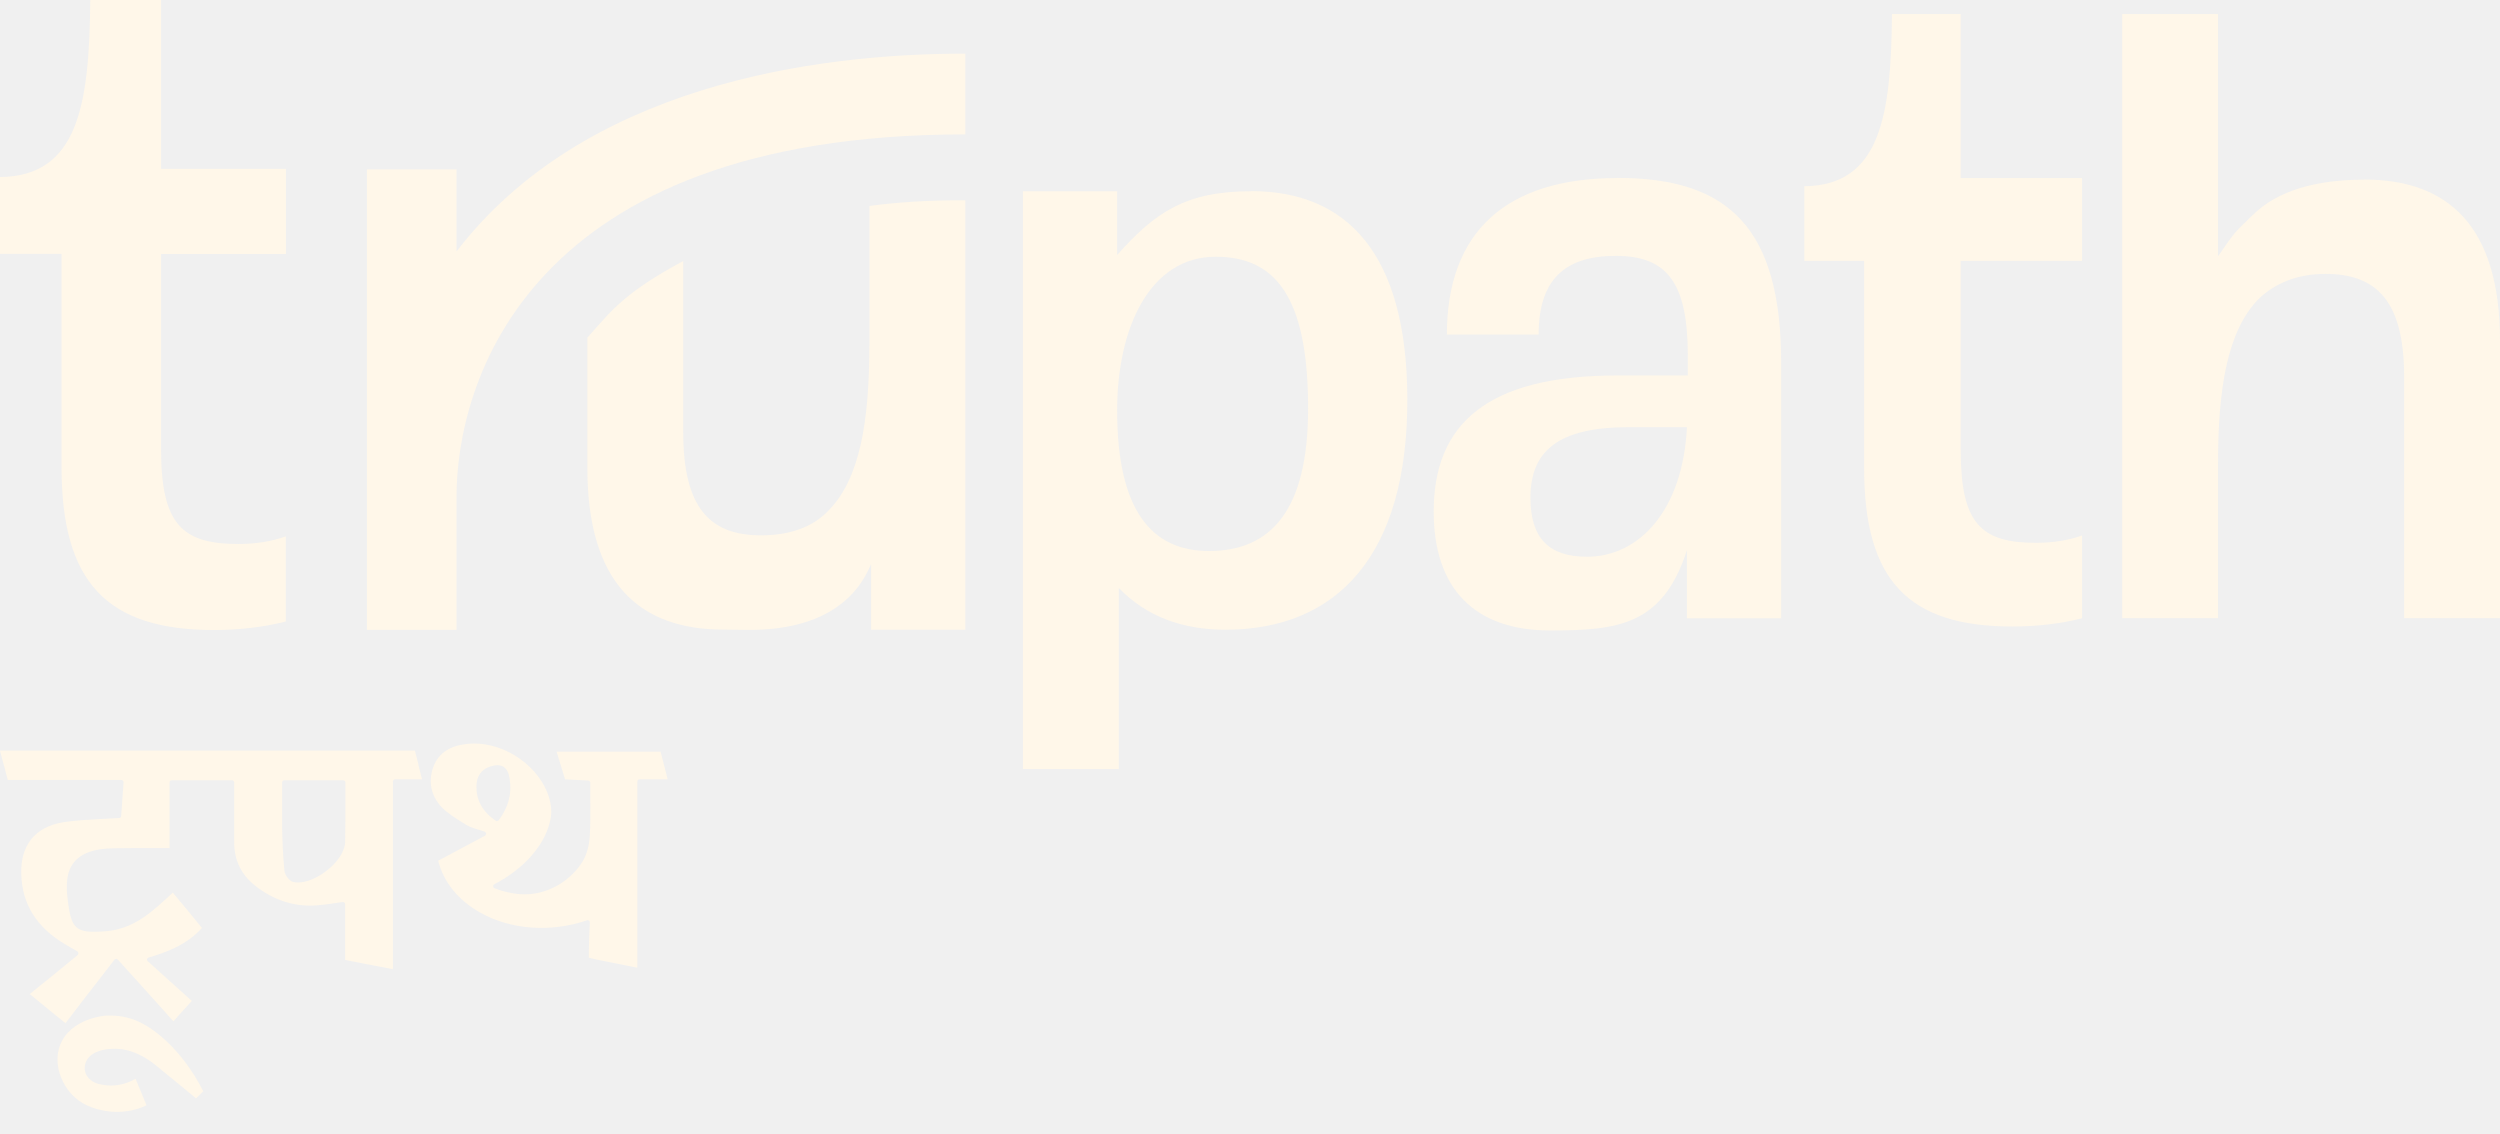
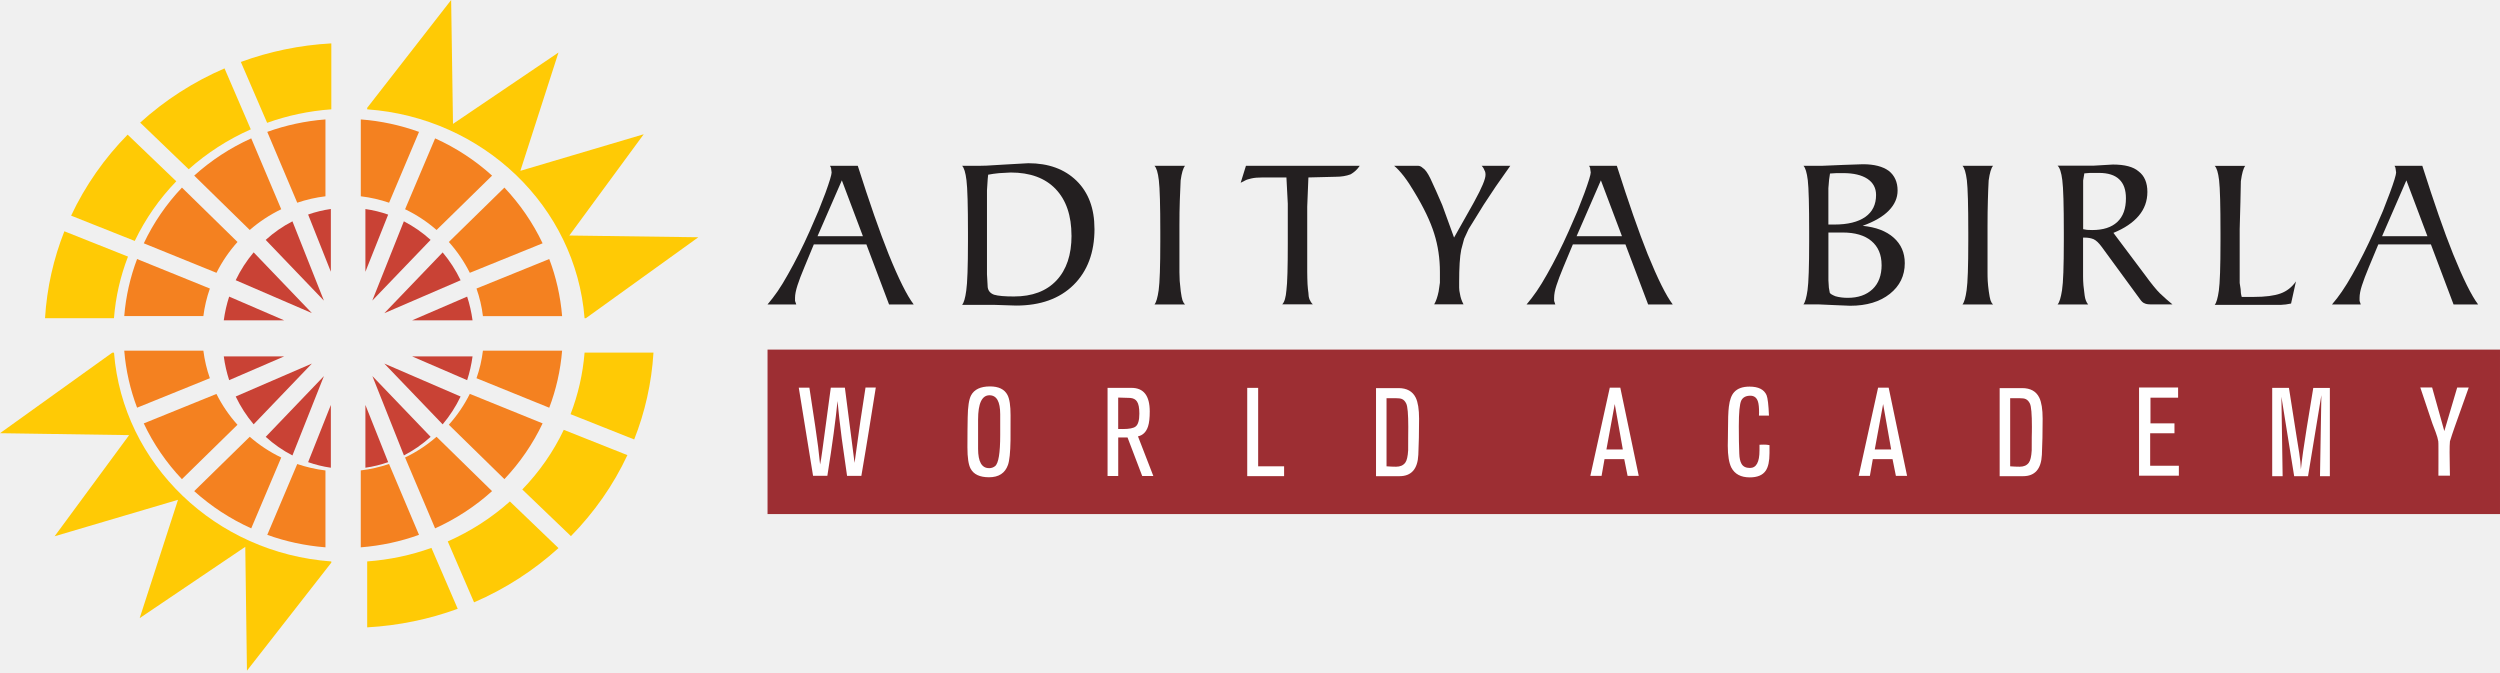
- <svg xmlns="http://www.w3.org/2000/svg" width="86" height="39" viewBox="0 0 86 39" fill="none">
-   <path d="M43.033 6.579C40.774 6.579 39.721 7.32 38.43 8.772V6.579H38.344H35.188V26.457H38.486V20.226C39.443 21.214 40.684 21.662 42.151 21.662C45.957 21.662 48.447 19.152 48.412 13.652C48.382 8.752 46.36 6.574 43.033 6.574V6.579ZM41.586 18.955C39.64 18.955 38.43 17.594 38.43 14.126C38.43 11.212 39.59 8.832 41.818 8.832C43.849 8.832 44.999 10.168 44.999 14.05C44.999 17.549 43.728 18.955 41.586 18.955Z" fill="#FFF7E9" />
-   <path d="M55.636 6.125C51.83 6.125 49.773 7.96 49.773 11.509H52.929C52.929 9.649 53.801 8.802 55.581 8.802C57.36 8.802 58.061 9.735 58.061 12.24V12.916H55.636C51.124 12.916 49.319 14.61 49.319 17.599C49.319 20.251 50.731 21.688 53.322 21.688C55.661 21.688 57.199 21.511 58.031 18.925V21.269H61.272V12.492C61.272 7.839 59.468 6.12 55.631 6.12L55.636 6.125ZM54.593 19.152C53.267 19.152 52.647 18.502 52.647 17.12C52.647 15.512 53.605 14.695 56.029 14.695H58.031C57.89 17.544 56.397 19.152 54.593 19.152Z" fill="#FFF7E9" />
-   <path d="M67.453 0.484H65.084C65.053 3.983 64.69 6.377 62.069 6.407V8.973H64.126V16.107C64.126 19.969 65.648 21.552 69.228 21.552C70.13 21.552 70.947 21.441 71.622 21.269V18.421C71.143 18.592 70.609 18.673 70.044 18.673C68.154 18.673 67.448 18.023 67.448 15.487V8.973H71.622V6.125H67.448V0.484H67.453Z" fill="#FFF7E9" />
-   <path d="M81.322 6.181C79.713 6.181 78.352 6.539 77.48 7.411C76.85 8.026 76.915 7.925 76.3 8.817V5.994C76.3 5.843 76.3 5.681 76.3 5.5V0.484H73.003V21.264H76.3V15.936C76.3 13.4 76.613 11.368 77.712 10.269C78.277 9.735 79.038 9.422 79.996 9.422C81.8 9.422 82.703 10.41 82.703 12.976V21.264H86V11.731C86 7.753 84.195 6.176 81.322 6.176V6.181Z" fill="#FFF7E9" />
-   <path d="M5.54 0H3.105C3.075 3.594 2.697 6.065 0 6.09V8.732H2.117V16.072C2.117 20.044 3.685 21.673 7.365 21.673C8.293 21.673 9.135 21.557 9.831 21.38V18.451C9.337 18.628 8.787 18.713 8.207 18.713C6.266 18.713 5.54 18.048 5.54 15.437V8.737H9.836V5.808H5.54V0Z" fill="#FFF7E9" />
-   <path d="M29.905 11.903C29.905 14.438 29.593 16.47 28.494 17.569C27.959 18.134 27.168 18.416 26.18 18.416C24.405 18.416 23.503 17.458 23.503 14.862V8.979C21.466 10.078 21.037 10.683 20.206 11.615V16.102C20.206 20.08 22.01 21.658 24.889 21.658C25.161 21.658 25.428 21.663 25.701 21.668C27.087 21.683 28.584 21.37 29.492 20.221C29.688 19.974 29.84 19.697 29.966 19.404V21.663H30.051H33.207V6.892C32.007 6.881 30.913 6.952 29.91 7.083V11.898L29.905 11.903Z" fill="#FFF7E9" />
-   <path d="M15.704 8.651V5.828H12.623V21.668H15.704V17.095C15.704 13.229 18.083 4.623 33.207 4.623V1.845C27.914 1.845 20.055 2.98 15.704 8.651Z" fill="#FFF7E9" />
-   <path d="M14.398 26.315C14.358 26.144 14.312 25.988 14.272 25.821H0L0.04 25.978C0.116 26.26 0.197 26.547 0.267 26.83H4.174C4.174 26.83 4.215 26.84 4.23 26.855C4.245 26.87 4.25 26.89 4.25 26.91L4.169 28.07C4.169 28.105 4.139 28.135 4.099 28.14C3.872 28.155 3.645 28.166 3.433 28.176C2.995 28.201 2.576 28.221 2.168 28.287C1.215 28.443 0.701 29.073 0.731 30.066C0.761 31.1 1.25 31.891 2.228 32.476C2.299 32.521 2.38 32.562 2.455 32.607C2.521 32.647 2.591 32.682 2.662 32.728C2.682 32.738 2.697 32.763 2.697 32.788C2.697 32.814 2.687 32.834 2.672 32.854C2.107 33.318 1.578 33.751 1.023 34.195C1.311 34.427 1.588 34.654 1.86 34.881L2.253 35.198L2.909 34.341C3.252 33.903 3.589 33.459 3.937 33.015C3.952 32.995 3.973 32.985 3.993 32.985C4.013 32.985 4.038 32.995 4.053 33.01C4.593 33.6 5.107 34.18 5.631 34.76L5.964 35.133C6.11 34.966 6.241 34.825 6.377 34.674L6.599 34.432C6.085 33.973 5.606 33.54 5.082 33.066C5.061 33.045 5.051 33.02 5.056 32.995C5.067 32.965 5.087 32.945 5.112 32.94C5.727 32.758 6.423 32.506 6.947 31.921C6.609 31.503 6.276 31.105 5.944 30.706C5.868 30.777 5.792 30.848 5.727 30.908C5.54 31.079 5.359 31.241 5.167 31.392C4.653 31.795 4.149 32.002 3.61 32.037C2.616 32.108 2.46 31.977 2.334 31.004C2.314 30.832 2.294 30.646 2.299 30.464C2.309 29.784 2.627 29.396 3.292 29.244C3.529 29.189 3.786 29.184 4.033 29.179C4.487 29.169 4.941 29.174 5.419 29.174H5.833V26.915C5.833 26.875 5.868 26.84 5.908 26.84H7.98C8.021 26.84 8.056 26.875 8.056 26.915V27.5C8.056 27.984 8.056 28.438 8.056 28.896C8.036 29.602 8.313 30.152 8.913 30.57C9.518 31.004 10.184 31.195 10.889 31.145C11.106 31.13 11.323 31.1 11.55 31.064L11.787 31.029C11.787 31.029 11.832 31.029 11.847 31.049C11.862 31.064 11.872 31.084 11.872 31.105V31.951C11.872 32.234 11.872 32.516 11.872 32.803C11.872 32.849 11.872 32.894 11.872 32.945V33.025C11.903 33.025 11.938 33.035 11.973 33.041C12.513 33.151 13.012 33.242 13.516 33.338V26.885C13.516 26.845 13.551 26.809 13.591 26.809H14.519C14.474 26.638 14.433 26.477 14.393 26.315H14.398ZM11.872 28.982C11.857 29.295 11.605 29.678 11.207 29.975C10.884 30.217 10.536 30.358 10.254 30.358C10.194 30.358 10.133 30.348 10.078 30.338C9.947 30.298 9.8 30.101 9.785 29.955C9.73 29.426 9.715 28.896 9.705 28.493C9.705 28.155 9.705 27.818 9.705 27.465V26.915C9.705 26.875 9.74 26.84 9.78 26.84H11.807C11.847 26.84 11.882 26.875 11.882 26.915C11.882 27.132 11.882 27.349 11.882 27.561C11.882 28.05 11.882 28.503 11.872 28.977V28.982Z" fill="#FFF7E9" />
-   <path d="M6.982 37.547L6.745 37.784L6.08 37.235C5.576 36.827 5.48 36.746 5.44 36.711C4.824 36.196 4.25 36.005 3.635 36.101C3.292 36.156 3.055 36.302 2.959 36.524C2.909 36.645 2.899 36.756 2.929 36.867C2.984 37.089 3.201 37.265 3.478 37.306C3.7 37.356 3.942 37.356 4.164 37.306C4.341 37.265 4.507 37.2 4.663 37.109L5.041 38.021C4.835 38.122 4.613 38.193 4.381 38.223C4.149 38.258 3.902 38.258 3.67 38.223C3.463 38.188 2.909 38.102 2.49 37.668C2.112 37.28 1.835 36.605 2.057 35.98C2.405 35.017 3.64 34.936 3.655 34.936C3.705 34.936 3.756 34.936 3.806 34.936C3.993 34.936 4.174 34.956 4.356 35.002C4.724 35.087 5.107 35.294 5.5 35.617C6.08 36.096 6.599 36.761 6.997 37.547H6.982Z" fill="#FFF7E9" />
-   <path d="M22.741 25.857H19.147L19.439 26.81L20.231 26.85C20.271 26.85 20.306 26.885 20.306 26.925C20.306 27.107 20.306 27.288 20.306 27.475C20.306 27.909 20.317 28.362 20.286 28.796C20.261 29.154 20.15 29.497 19.979 29.729C19.954 29.769 19.923 29.809 19.893 29.849C19.56 30.263 19.127 30.55 18.633 30.686C18.068 30.843 17.599 30.727 17.367 30.671C17.241 30.641 17.125 30.601 17.009 30.555C16.984 30.545 16.964 30.52 16.964 30.49C16.964 30.459 16.974 30.434 17.004 30.419C17.509 30.157 18.204 29.683 18.643 28.942C18.925 28.453 18.96 28.08 18.965 27.944C18.965 27.722 18.92 27.49 18.829 27.263C18.401 26.21 17.186 25.469 16.072 25.59C15.477 25.655 15.094 25.902 14.917 26.356C14.721 26.865 14.816 27.359 15.184 27.757C15.386 27.969 15.658 28.14 15.921 28.302L16.052 28.383C16.147 28.438 16.258 28.478 16.404 28.524C16.485 28.549 16.576 28.574 16.672 28.609C16.697 28.619 16.717 28.645 16.722 28.675C16.722 28.705 16.707 28.735 16.682 28.75L15.074 29.608C15.255 30.344 15.769 30.974 16.526 31.397C17.579 31.987 18.95 32.083 20.191 31.659C20.216 31.649 20.241 31.654 20.261 31.669C20.281 31.685 20.291 31.71 20.291 31.735C20.271 32.068 20.261 32.416 20.256 32.758V32.945L20.528 33.01L21.925 33.288V26.885C21.925 26.845 21.96 26.81 22 26.81H22.968L22.726 25.862L22.741 25.857ZM16.389 27.052C16.389 26.699 16.566 26.462 16.868 26.366C17.06 26.305 17.206 26.311 17.317 26.376C17.428 26.447 17.498 26.573 17.529 26.774C17.619 27.294 17.493 27.762 17.156 28.216C17.14 28.236 17.115 28.246 17.095 28.246C17.08 28.246 17.065 28.241 17.05 28.231C16.596 27.919 16.384 27.53 16.389 27.052Z" fill="#FFF7E9" />
+ <svg xmlns="http://www.w3.org/2000/svg" width="316" height="85" viewBox="0 0 316 85" fill="none">
+   <path fill-rule="evenodd" clip-rule="evenodd" d="M81.358 16.971L65.775 21.593L70.592 6.638L57.259 15.658L57.024 0L46.413 13.63V13.82C53.741 14.345 60.326 17.421 65.227 22.119C70.128 26.826 73.332 33.163 73.889 40.217H74.061L88.27 29.99L71.962 29.769L81.362 16.975L81.358 16.971Z" fill="#FFCA05" />
+   <path fill-rule="evenodd" clip-rule="evenodd" d="M46.413 79.299C50.417 79.073 54.267 78.264 57.855 76.952L54.532 69.253C51.973 70.172 49.251 70.756 46.413 70.963V79.299Z" fill="#FFCA05" />
+   <path fill-rule="evenodd" clip-rule="evenodd" d="M59.92 76.134L56.597 68.435C59.496 67.153 62.143 65.448 64.45 63.384L70.593 69.279C67.482 72.094 63.88 74.428 59.925 76.134H59.92Z" fill="#FFCA05" />
+   <path fill-rule="evenodd" clip-rule="evenodd" d="M72.165 67.767C75.1 64.78 77.526 61.324 79.303 57.528L71.26 54.332C69.938 57.117 68.162 59.653 66.018 61.872L72.165 67.767Z" fill="#FFCA05" />
+   <path fill-rule="evenodd" clip-rule="evenodd" d="M80.161 55.548L72.117 52.353C73.068 49.895 73.669 47.288 73.89 44.57H82.6C82.362 48.415 81.526 52.105 80.161 55.548Z" fill="#FFCA05" />
+   <path fill-rule="evenodd" clip-rule="evenodd" d="M41.88 5.484C37.876 5.701 34.026 6.519 30.442 7.831L33.765 15.525C36.316 14.611 39.042 14.023 41.88 13.819V5.484Z" fill="#FFCA05" />
+   <path fill-rule="evenodd" clip-rule="evenodd" d="M28.381 8.649L31.7 16.348C28.805 17.625 26.154 19.344 23.851 21.395L17.717 15.499C20.824 12.679 24.426 10.35 28.381 8.644V8.649Z" fill="#FFCA05" />
+   <path fill-rule="evenodd" clip-rule="evenodd" d="M16.135 17.015C13.2 20.003 10.774 23.459 8.989 27.259L17.032 30.455C18.367 27.675 20.139 25.129 22.282 22.915L16.135 17.02V17.015Z" fill="#FFCA05" />
+   <path fill-rule="evenodd" clip-rule="evenodd" d="M8.135 29.235L16.178 32.434C15.228 34.887 14.618 37.499 14.406 40.217H5.691C5.925 36.372 6.774 32.682 8.135 29.235Z" fill="#FFCA05" />
+   <path fill-rule="evenodd" clip-rule="evenodd" d="M0 54.757L16.321 55L6.903 67.785L22.499 63.176L17.656 78.131L31.002 69.12L31.215 84.774L41.879 71.118V70.967C34.556 70.437 27.966 67.365 23.078 62.663C18.173 57.952 14.96 51.615 14.412 44.574H14.195L0 54.757Z" fill="#FFCA05" />
+   <path fill-rule="evenodd" clip-rule="evenodd" d="M52.965 16.669L49.181 25.623C48.037 25.237 46.845 24.958 45.605 24.811V15.095C48.176 15.29 50.642 15.835 52.961 16.669M62.199 22.199C60.081 20.279 57.65 18.687 55.001 17.489L51.203 26.448C52.652 27.144 53.987 28.027 55.183 29.069L62.199 22.199ZM68.585 30.754L59.385 34.484C58.676 33.069 57.784 31.757 56.732 30.586L63.757 23.712C65.714 25.783 67.354 28.16 68.585 30.754ZM71.051 39.952C70.842 37.438 70.29 35.016 69.424 32.741L60.229 36.471C60.62 37.589 60.899 38.75 61.042 39.957H71.051V39.952ZM69.424 51.536L60.229 47.806C60.62 46.693 60.899 45.523 61.042 44.325H71.051C70.842 46.835 70.29 49.257 69.424 51.536ZM63.757 60.561C65.714 58.49 67.354 56.113 68.585 53.514L59.385 49.785C58.676 51.204 57.784 52.516 56.732 53.687L63.757 60.561ZM54.996 66.784L51.199 57.829C52.647 57.133 53.983 56.251 55.179 55.208L62.195 62.078C60.077 63.994 57.645 65.586 54.996 66.784ZM45.605 69.183C48.176 68.979 50.642 68.442 52.961 67.604L49.176 58.65C48.032 59.031 46.84 59.315 45.601 59.461V69.178L45.605 69.183ZM33.782 67.608L37.571 58.654C38.715 59.036 39.907 59.319 41.138 59.466V69.183C38.576 68.979 36.105 68.442 33.778 67.604L33.782 67.608ZM24.548 62.078C26.675 63.994 29.098 65.586 31.756 66.784L35.548 57.829C34.096 57.133 32.765 56.251 31.569 55.208L24.548 62.078ZM18.171 53.519L27.358 49.793C28.067 51.208 28.963 52.521 30.016 53.692L22.995 60.566C21.029 58.49 19.398 56.117 18.171 53.519ZM15.705 44.325C15.909 46.835 16.466 49.257 17.328 51.532L26.527 47.806C26.136 46.693 25.857 45.523 25.705 44.325H15.705ZM17.328 32.741L26.527 36.471C26.136 37.589 25.857 38.75 25.705 39.952H15.705C15.909 37.438 16.466 35.016 17.328 32.741ZM23 23.712C21.034 25.783 19.402 28.16 18.176 30.754L27.362 34.484C28.071 33.069 28.967 31.757 30.02 30.586L23 23.712ZM31.756 17.489L35.548 26.448C34.096 27.149 32.765 28.027 31.569 29.069L24.548 22.199C26.671 20.279 29.098 18.687 31.756 17.489ZM41.142 15.095C38.58 15.29 36.11 15.835 33.782 16.669L37.571 25.623C38.715 25.237 39.907 24.958 41.138 24.811V15.095H41.142Z" fill="#F48120" />
+   <path fill-rule="evenodd" clip-rule="evenodd" d="M49.065 27.122L46.187 34.354V26.424C47.175 26.563 48.137 26.799 49.065 27.127M54.428 30.32C53.41 29.396 52.266 28.606 51.048 27.973L47.056 37.996L54.428 30.32ZM58.22 35.422C57.612 34.146 56.841 32.968 55.952 31.905L48.58 39.586L58.22 35.426V35.422ZM59.731 40.491H52.087L59.046 37.492C59.361 38.453 59.587 39.461 59.731 40.491ZM59.046 48.052L52.087 45.048H59.731C59.587 46.083 59.361 47.086 59.046 48.052ZM55.952 53.639C56.846 52.576 57.612 51.393 58.22 50.122L48.58 45.958L55.952 53.639ZM51.053 57.567C52.27 56.934 53.41 56.144 54.432 55.215L47.068 47.534L51.057 57.562L51.053 57.567ZM46.187 59.12V51.185L49.065 58.417C48.137 58.736 47.183 58.981 46.187 59.12ZM38.947 58.417L41.82 51.185V59.12C40.828 58.981 39.867 58.736 38.947 58.417ZM33.584 55.215C34.601 56.144 35.734 56.934 36.964 57.567L40.943 47.539L33.584 55.219V55.215ZM29.792 50.117C30.4 51.388 31.162 52.571 32.06 53.634L39.424 45.954L29.792 50.117ZM28.285 45.048H35.921L28.966 48.052C28.655 47.086 28.421 46.083 28.285 45.048ZM28.966 37.492L35.921 40.491H28.285C28.421 39.461 28.655 38.449 28.966 37.492ZM32.06 31.901C31.166 32.963 30.4 34.142 29.792 35.417L39.424 39.576L32.06 31.896V31.901ZM36.964 27.977C35.734 28.606 34.601 29.396 33.584 30.325L40.943 38.001L36.964 27.977ZM41.82 26.42V34.35L38.947 27.117C39.867 26.794 40.828 26.558 41.82 26.415V26.42Z" fill="#C94235" />
+   <g clip-path="url(#clip0_627_16526)">
+     <path fill-rule="evenodd" clip-rule="evenodd" d="M109.073 29.857H103.333L106.41 22.797L109.073 29.857ZM115.486 38.476C114.645 37.364 113.583 35.245 112.318 32.119C111.189 29.293 109.891 25.57 108.424 20.96H104.91C105.016 21.108 105.064 21.256 105.064 21.409L105.117 21.8C105.117 22.077 104.862 22.936 104.343 24.368L103.454 26.654L102.343 29.217C101.463 31.193 100.545 33.016 99.593 34.691C99.132 35.527 98.685 36.238 98.281 36.834C97.863 37.431 97.445 37.98 97.017 38.481H100.646L100.492 38.032V37.641C100.492 37.216 100.603 36.696 100.795 36.085C100.988 35.474 101.286 34.701 101.675 33.77L102.867 30.892H109.511L112.376 38.481H115.486V38.476Z" fill="#231F20" />
+     <path fill-rule="evenodd" clip-rule="evenodd" d="M135.441 29.775C135.441 32.214 134.806 34.099 133.532 35.455C132.263 36.801 130.475 37.474 128.163 37.474C127.009 37.474 126.168 37.407 125.644 37.25C125.168 37.073 124.908 36.753 124.846 36.309L124.754 34.663V24.062L124.846 22.64L124.903 22.081L125.552 21.972L126.283 21.886L127.754 21.805C130.206 21.805 132.105 22.501 133.436 23.895C134.768 25.294 135.436 27.255 135.436 29.785M138.34 28.911C138.34 26.344 137.58 24.325 136.071 22.845C134.552 21.37 132.533 20.631 129.97 20.631L127.014 20.797L124.702 20.936L123.682 20.96H121.61C121.86 21.203 122.043 21.814 122.163 22.793C122.288 23.776 122.351 25.967 122.351 29.389V30.51C122.351 33.718 122.274 35.789 122.134 36.734C122.009 37.679 121.827 38.276 121.615 38.538H125.764L128.427 38.624C131.513 38.624 133.931 37.756 135.696 36.018C137.455 34.281 138.345 31.914 138.345 28.921L138.34 28.911Z" fill="#231F20" />
+     <path fill-rule="evenodd" clip-rule="evenodd" d="M149.787 38.476C149.647 38.347 149.537 38.171 149.464 37.951C149.392 37.727 149.32 37.35 149.248 36.82C149.181 36.29 149.138 35.851 149.114 35.508C149.094 35.169 149.08 34.791 149.08 34.381V28.63C149.08 27.37 149.094 26.267 149.128 25.341C149.157 24.41 149.19 23.561 149.234 22.802C149.368 21.852 149.546 21.241 149.787 20.96H145.926C146.176 21.203 146.364 21.814 146.479 22.793C146.599 23.766 146.662 25.957 146.662 29.36V30.477C146.662 33.675 146.59 35.746 146.455 36.682C146.321 37.617 146.143 38.223 145.931 38.481H149.791L149.787 38.476Z" fill="#231F20" />
+     <path fill-rule="evenodd" clip-rule="evenodd" d="M171.882 20.955H157.489L156.821 23.102L157.373 22.821C157.527 22.725 157.792 22.64 158.162 22.558C158.537 22.468 159.022 22.43 159.618 22.43H162.604L162.777 25.751V30.768C162.777 33.779 162.724 35.751 162.604 36.681C162.527 37.593 162.354 38.194 162.075 38.466H165.94C165.762 38.299 165.628 38.089 165.522 37.841C165.43 37.593 165.382 37.307 165.382 36.996C165.339 36.734 165.301 36.376 165.272 35.913C165.253 35.445 165.233 34.915 165.233 34.328V26.128L165.382 22.43L168.839 22.344C169.55 22.344 170.18 22.239 170.709 22.038C171.199 21.761 171.584 21.394 171.877 20.945" fill="#231F20" />
+     <path fill-rule="evenodd" clip-rule="evenodd" d="M190.908 20.955H187.278C187.461 21.146 187.567 21.327 187.629 21.518C187.73 21.661 187.769 21.857 187.769 22.105C187.769 22.625 187.307 23.742 186.365 25.451L186.197 25.761L183.793 30.028L182.303 25.928L181.543 24.186L180.812 22.587C180.457 21.852 180.139 21.408 179.846 21.237C179.649 21.05 179.442 20.955 179.231 20.955H176.217C176.582 21.251 177 21.7 177.462 22.296C177.918 22.893 178.332 23.527 178.726 24.196C179.962 26.219 180.808 28 181.284 29.532C181.769 31.069 182.005 32.682 182.005 34.376V35.737L181.841 36.853C181.697 37.545 181.509 38.085 181.279 38.471H184.99C184.75 38.023 184.61 37.598 184.548 37.192C184.471 36.877 184.437 36.596 184.437 36.352V35.684C184.437 33.827 184.519 32.443 184.701 31.551L185.067 30.181L185.634 28.954L187.543 25.871L189.057 23.585L190.903 20.955H190.908Z" fill="#231F20" />
+     <path fill-rule="evenodd" clip-rule="evenodd" d="M205.016 29.856H199.281L202.353 22.797L205.016 29.856ZM211.429 38.476C210.588 37.364 209.535 35.245 208.261 32.118C207.131 29.293 205.838 25.57 204.367 20.959H200.863C200.959 21.107 201.012 21.255 201.012 21.408L201.069 21.799C201.069 22.076 200.805 22.936 200.286 24.367L199.401 26.654L198.286 29.217C197.406 31.192 196.488 33.016 195.536 34.691C195.065 35.526 194.632 36.237 194.219 36.834C193.806 37.431 193.387 37.98 192.959 38.481H196.589L196.44 38.032V37.641C196.44 37.216 196.536 36.696 196.733 36.085C196.925 35.474 197.224 34.701 197.608 33.77L198.81 30.892H205.454L208.323 38.481H211.424L211.429 38.476Z" fill="#231F20" />
+     <path fill-rule="evenodd" clip-rule="evenodd" d="M237.837 33.484C237.837 34.806 237.452 35.832 236.688 36.553C235.923 37.278 234.88 37.646 233.558 37.646C232.986 37.646 232.467 37.579 231.996 37.445C231.587 37.278 231.347 37.135 231.284 37.006L231.169 36.357L231.111 35.441V29.389H232.895C234.476 29.389 235.693 29.742 236.548 30.463C237.399 31.179 237.832 32.186 237.832 33.484M237.135 24.645C237.135 25.852 236.688 26.773 235.779 27.418C234.866 28.057 233.568 28.382 231.866 28.382H231.107V23.795L231.198 22.697L231.313 21.933L232.169 21.881H232.972C234.289 21.881 235.308 22.12 236.048 22.607C236.77 23.089 237.135 23.771 237.135 24.645ZM240.764 33.26C240.764 31.942 240.293 30.868 239.356 30.038C238.423 29.207 237.12 28.711 235.438 28.544C236.919 28.009 238.034 27.36 238.755 26.606C239.49 25.852 239.856 25.012 239.856 24.081C239.856 23.022 239.486 22.191 238.745 21.599C237.981 21.041 236.89 20.759 235.472 20.759L232.981 20.845L230.352 20.955H227.958C228.198 21.198 228.386 21.809 228.506 22.788C228.621 23.762 228.679 25.952 228.679 29.355V30.472C228.679 33.665 228.607 35.742 228.472 36.677C228.338 37.612 228.165 38.219 227.953 38.476H229.876L231.78 38.562L233.856 38.648C235.952 38.648 237.616 38.142 238.875 37.145C240.135 36.142 240.764 34.849 240.764 33.264V33.26Z" fill="#231F20" />
+     <path fill-rule="evenodd" clip-rule="evenodd" d="M251.921 38.476C251.772 38.347 251.671 38.171 251.598 37.951C251.526 37.727 251.459 37.35 251.382 36.82C251.31 36.29 251.267 35.851 251.248 35.508C251.228 35.169 251.224 34.791 251.224 34.381V28.63C251.224 27.37 251.238 26.267 251.267 25.341C251.291 24.41 251.324 23.561 251.368 22.802C251.502 21.852 251.68 21.241 251.921 20.96H248.06C248.301 21.203 248.488 21.814 248.613 22.793C248.729 23.766 248.791 25.957 248.791 29.36V30.477C248.791 33.675 248.719 35.746 248.58 36.682C248.45 37.617 248.272 38.223 248.06 38.481H251.921V38.476Z" fill="#231F20" />
+     <path fill-rule="evenodd" clip-rule="evenodd" d="M268.718 25.06C268.718 26.382 268.357 27.379 267.626 28.057C266.896 28.74 265.838 29.078 264.454 29.078L263.809 29.055L263.31 28.969V22.812L263.459 21.914L264.18 21.857H265.305C266.453 21.857 267.309 22.124 267.872 22.669C268.444 23.208 268.718 24.005 268.718 25.064M274.597 38.476L273.837 37.832L273.02 37.083C272.785 36.858 272.506 36.538 272.179 36.133C271.842 35.722 271.525 35.302 271.213 34.868L267.136 29.436C268.535 28.864 269.607 28.143 270.333 27.279C271.064 26.415 271.429 25.403 271.429 24.253C271.429 23.103 271.059 22.215 270.318 21.661C269.655 21.084 268.569 20.797 267.074 20.797L264.612 20.941H260.079C260.348 21.184 260.555 21.785 260.675 22.769C260.805 23.747 260.867 25.943 260.867 29.346V30.463C260.867 33.665 260.791 35.737 260.641 36.677C260.492 37.617 260.315 38.223 260.079 38.481H263.939C263.713 38.209 263.564 37.827 263.502 37.355C263.444 36.882 263.396 36.453 263.348 36.071C263.314 35.689 263.3 35.302 263.3 34.911V30.033H263.507C263.93 30.033 264.3 30.1 264.627 30.233C264.939 30.372 265.29 30.701 265.655 31.202L270.468 37.779C270.684 38.104 270.891 38.285 271.083 38.343C271.251 38.433 271.515 38.476 271.905 38.476H274.597Z" fill="#231F20" />
+     <path fill-rule="evenodd" clip-rule="evenodd" d="M290.201 35.579C289.692 36.305 289.043 36.815 288.254 37.097C287.466 37.383 286.327 37.531 284.846 37.531H283.356C283.26 37.211 283.216 36.887 283.216 36.548L283.096 35.77V28.969L283.188 25.58L283.245 22.898C283.385 21.89 283.567 21.246 283.798 20.965H279.938C280.193 21.208 280.38 21.819 280.495 22.797C280.611 23.776 280.669 25.971 280.669 29.393V30.51C280.669 33.718 280.596 35.789 280.462 36.734C280.327 37.679 280.154 38.276 279.938 38.538H288.274L288.947 38.481L289.591 38.367L290.206 35.584L290.201 35.579Z" fill="#231F20" />
+     <path fill-rule="evenodd" clip-rule="evenodd" d="M306.825 29.856H301.095L304.167 22.797L306.825 29.856ZM313.228 38.476C312.397 37.364 311.339 35.245 310.075 32.119C308.936 29.293 307.647 25.57 306.181 20.96H302.672C302.768 21.108 302.816 21.256 302.816 21.408L302.869 21.8C302.869 22.077 302.614 22.936 302.085 24.368L301.206 26.654L300.095 29.217C299.215 31.193 298.297 33.016 297.345 34.691C296.879 35.526 296.437 36.238 296.028 36.834C295.624 37.431 295.201 37.98 294.764 38.481H298.398L298.249 38.032V37.641C298.249 37.216 298.35 36.696 298.547 36.085C298.739 35.474 299.037 34.701 299.422 33.77L300.619 30.892H307.267L310.128 38.481H313.228V38.476Z" fill="#231F20" />
+   </g>
+   <g clip-path="url(#clip1_627_16526)">
+     <path d="M316 44.192H97.017V64.981H316V44.192Z" fill="#9D2E33" />
+     <path fill-rule="evenodd" clip-rule="evenodd" d="M102.308 49.01L103.042 53.849C103.331 55.742 103.534 57.365 103.66 58.713C103.737 58.382 103.839 57.726 103.969 56.754C104.201 54.958 104.553 52.379 105.012 49.005H106.794L108.016 58.505C108.547 54.561 109.011 51.386 109.402 48.98H110.701C110.687 49.132 110.387 50.995 109.803 54.577C109.624 55.731 109.305 57.594 108.876 60.148H107.069L106.398 55.431C106.166 53.651 105.988 52.058 105.862 50.689C105.635 53.009 105.215 56.164 104.577 60.143H102.771L100.965 49.005H102.308V49.01Z" fill="white" />
+     <path fill-rule="evenodd" clip-rule="evenodd" d="M125.136 48.843C126.228 48.843 126.967 49.204 127.344 49.922C127.609 50.425 127.735 51.285 127.735 52.486C127.735 53.788 127.735 54.837 127.73 55.64C127.706 57.187 127.599 58.225 127.406 58.77C127.039 59.807 126.242 60.326 125.011 60.326C123.842 60.326 123.069 59.96 122.683 59.233C122.413 58.734 122.282 57.833 122.282 56.541C122.282 54.964 122.297 53.702 122.316 52.755C122.335 51.402 122.48 50.476 122.741 49.977C123.142 49.224 123.944 48.843 125.136 48.843ZM125.011 59.177C125.301 59.177 125.552 59.095 125.774 58.922C126.213 58.576 126.426 57.264 126.426 54.974V52.369C126.426 50.766 125.982 49.962 125.069 49.962C124.113 49.962 123.63 50.995 123.63 53.04V56.724C123.63 58.362 124.093 59.172 125.011 59.172V59.177Z" fill="white" />
+     <path fill-rule="evenodd" clip-rule="evenodd" d="M139.996 49.026H143.015C144.565 49.026 145.328 50.023 145.328 52.007C145.328 52.827 145.26 53.452 145.111 53.905C144.884 54.602 144.459 55.02 143.84 55.157L145.782 60.169H144.376L142.522 55.299H141.344V60.169H139.996V49.026ZM141.894 54.231C142.73 54.231 143.29 54.124 143.551 53.905C143.86 53.661 144.014 53.117 144.014 52.282C144.014 51.555 143.918 51.041 143.715 50.751C143.541 50.481 143.251 50.328 142.85 50.298C142.845 50.298 142.338 50.283 141.339 50.252V54.226H141.889L141.894 54.231Z" fill="white" />
+     <path fill-rule="evenodd" clip-rule="evenodd" d="M157.65 49.026H159.031V58.942H162.31V60.184H157.65V49.026Z" fill="white" />
+     <path fill-rule="evenodd" clip-rule="evenodd" d="M173.929 49.056H176.769C177.827 49.056 178.556 49.463 178.952 50.272C179.227 50.842 179.372 51.727 179.372 52.923C179.372 54.638 179.338 56.154 179.276 57.482C179.194 59.283 178.397 60.189 176.9 60.189H173.929V49.056ZM176.46 58.993C176.977 58.993 177.363 58.83 177.624 58.484C177.822 58.22 177.948 57.696 177.991 56.922C177.991 56.846 177.996 56.286 177.996 55.228C177.996 55.136 177.996 54.923 178.001 54.597C178.006 54.271 178.006 54.058 178.006 53.966C178.006 52.348 177.923 51.361 177.745 51.005C177.61 50.72 177.426 50.532 177.214 50.44C177.049 50.364 176.793 50.333 176.45 50.333H175.258V58.942C175.721 58.978 176.117 58.993 176.45 58.993H176.46Z" fill="white" />
+     <path fill-rule="evenodd" clip-rule="evenodd" d="M203.477 49H204.806L207.138 60.153H205.728L205.303 58.031H202.811L202.439 60.153H201.019L203.477 49ZM205.124 56.81L204.105 51.071L203.052 56.81H205.124Z" fill="white" />
+     <path fill-rule="evenodd" clip-rule="evenodd" d="M222.332 52.531C222.332 52.429 222.347 52.307 222.347 52.165C222.347 51.519 222.303 51.066 222.211 50.781C222.057 50.267 221.728 50.018 221.246 50.018C220.685 50.018 220.304 50.221 220.101 50.618C219.888 51.056 219.787 52.139 219.787 53.88C219.787 55.269 219.806 56.423 219.845 57.334C219.864 57.909 219.961 58.326 220.115 58.601C220.309 58.968 220.671 59.151 221.188 59.151C221.999 59.151 222.4 58.418 222.4 56.937V56.215C222.728 56.2 222.917 56.2 222.96 56.2C223.197 56.2 223.433 56.215 223.665 56.266V57.273C223.665 58.296 223.506 59.029 223.187 59.497C222.805 60.061 222.129 60.341 221.173 60.341C220.048 60.341 219.275 59.929 218.84 59.1C218.546 58.504 218.391 57.584 218.391 56.332C218.391 56.205 218.396 55.91 218.406 55.467C218.411 55.014 218.415 54.729 218.415 54.607C218.415 53.086 218.449 52.012 218.531 51.391C218.633 50.542 218.86 49.931 219.198 49.57C219.623 49.097 220.27 48.868 221.139 48.868C222.26 48.868 222.979 49.229 223.293 49.946C223.438 50.303 223.544 51.173 223.597 52.536H222.332V52.531Z" fill="white" />
+     <path fill-rule="evenodd" clip-rule="evenodd" d="M237.395 49H238.728L241.056 60.153H239.641L239.216 58.031H236.724L236.352 60.153H234.937L237.391 49H237.395ZM239.042 56.81L238.028 51.071L236.97 56.81H239.042Z" fill="white" />
+     <path fill-rule="evenodd" clip-rule="evenodd" d="M252.757 49.056H255.592C256.654 49.056 257.379 49.463 257.77 50.272C258.045 50.842 258.19 51.727 258.19 52.923C258.19 54.638 258.156 56.154 258.094 57.482C258.007 59.283 257.215 60.189 255.717 60.189H252.757V49.056ZM255.288 58.993C255.8 58.993 256.191 58.83 256.442 58.484C256.645 58.219 256.765 57.696 256.809 56.922C256.809 56.846 256.814 56.286 256.814 55.228C256.814 55.136 256.814 54.922 256.828 54.597C256.828 54.271 256.833 54.058 256.833 53.966C256.833 52.348 256.751 51.361 256.577 51.005C256.437 50.72 256.253 50.532 256.041 50.44C255.882 50.364 255.626 50.333 255.278 50.333H254.085V58.942C254.544 58.978 254.945 58.993 255.283 58.993H255.288Z" fill="white" />
+     <path fill-rule="evenodd" clip-rule="evenodd" d="M270.376 48.98H275.312V50.267H271.82V53.513H274.853V54.765H271.781V58.871H275.408V60.127H270.376V48.98Z" fill="white" />
+     <path fill-rule="evenodd" clip-rule="evenodd" d="M287.211 49.026H289.322L290.288 55.182C290.365 55.64 290.476 56.327 290.621 57.248C290.737 58.001 290.809 58.688 290.833 59.329C290.973 57.996 291.215 56.276 291.558 54.165L292.398 49.031H294.494V60.189H293.248L293.422 49.947L291.736 60.189H289.983L288.37 50.15L288.525 60.189H287.206V49.031L287.211 49.026Z" fill="white" />
+     <path fill-rule="evenodd" clip-rule="evenodd" d="M307.422 48.98L308.962 54.49L310.59 48.98H312.048C311.71 49.906 311.121 51.58 310.262 54.002C310.044 54.602 309.861 55.192 309.672 55.787C309.638 56.128 309.629 56.596 309.629 57.187C309.629 57.41 309.629 57.904 309.648 58.667C309.667 59.435 309.672 59.919 309.672 60.127H308.214C308.214 59.802 308.214 59.257 308.219 58.504V56.886C308.219 56.189 308.214 55.823 308.199 55.782C308.146 55.467 308.04 55.085 307.871 54.632C307.765 54.388 307.629 54.012 307.446 53.513L305.925 48.974H307.422V48.98Z" fill="white" />
+   </g>
+   <defs>
+     <clipPath id="clip0_627_16526">
+       <rect width="216.211" height="18.018" fill="white" transform="translate(97.0167 20.6305)" />
+     </clipPath>
+     <clipPath id="clip1_627_16526">
+       <rect width="218.983" height="20.79" fill="white" transform="translate(97.0167 44.192)" />
+     </clipPath>
+   </defs>
</svg>
